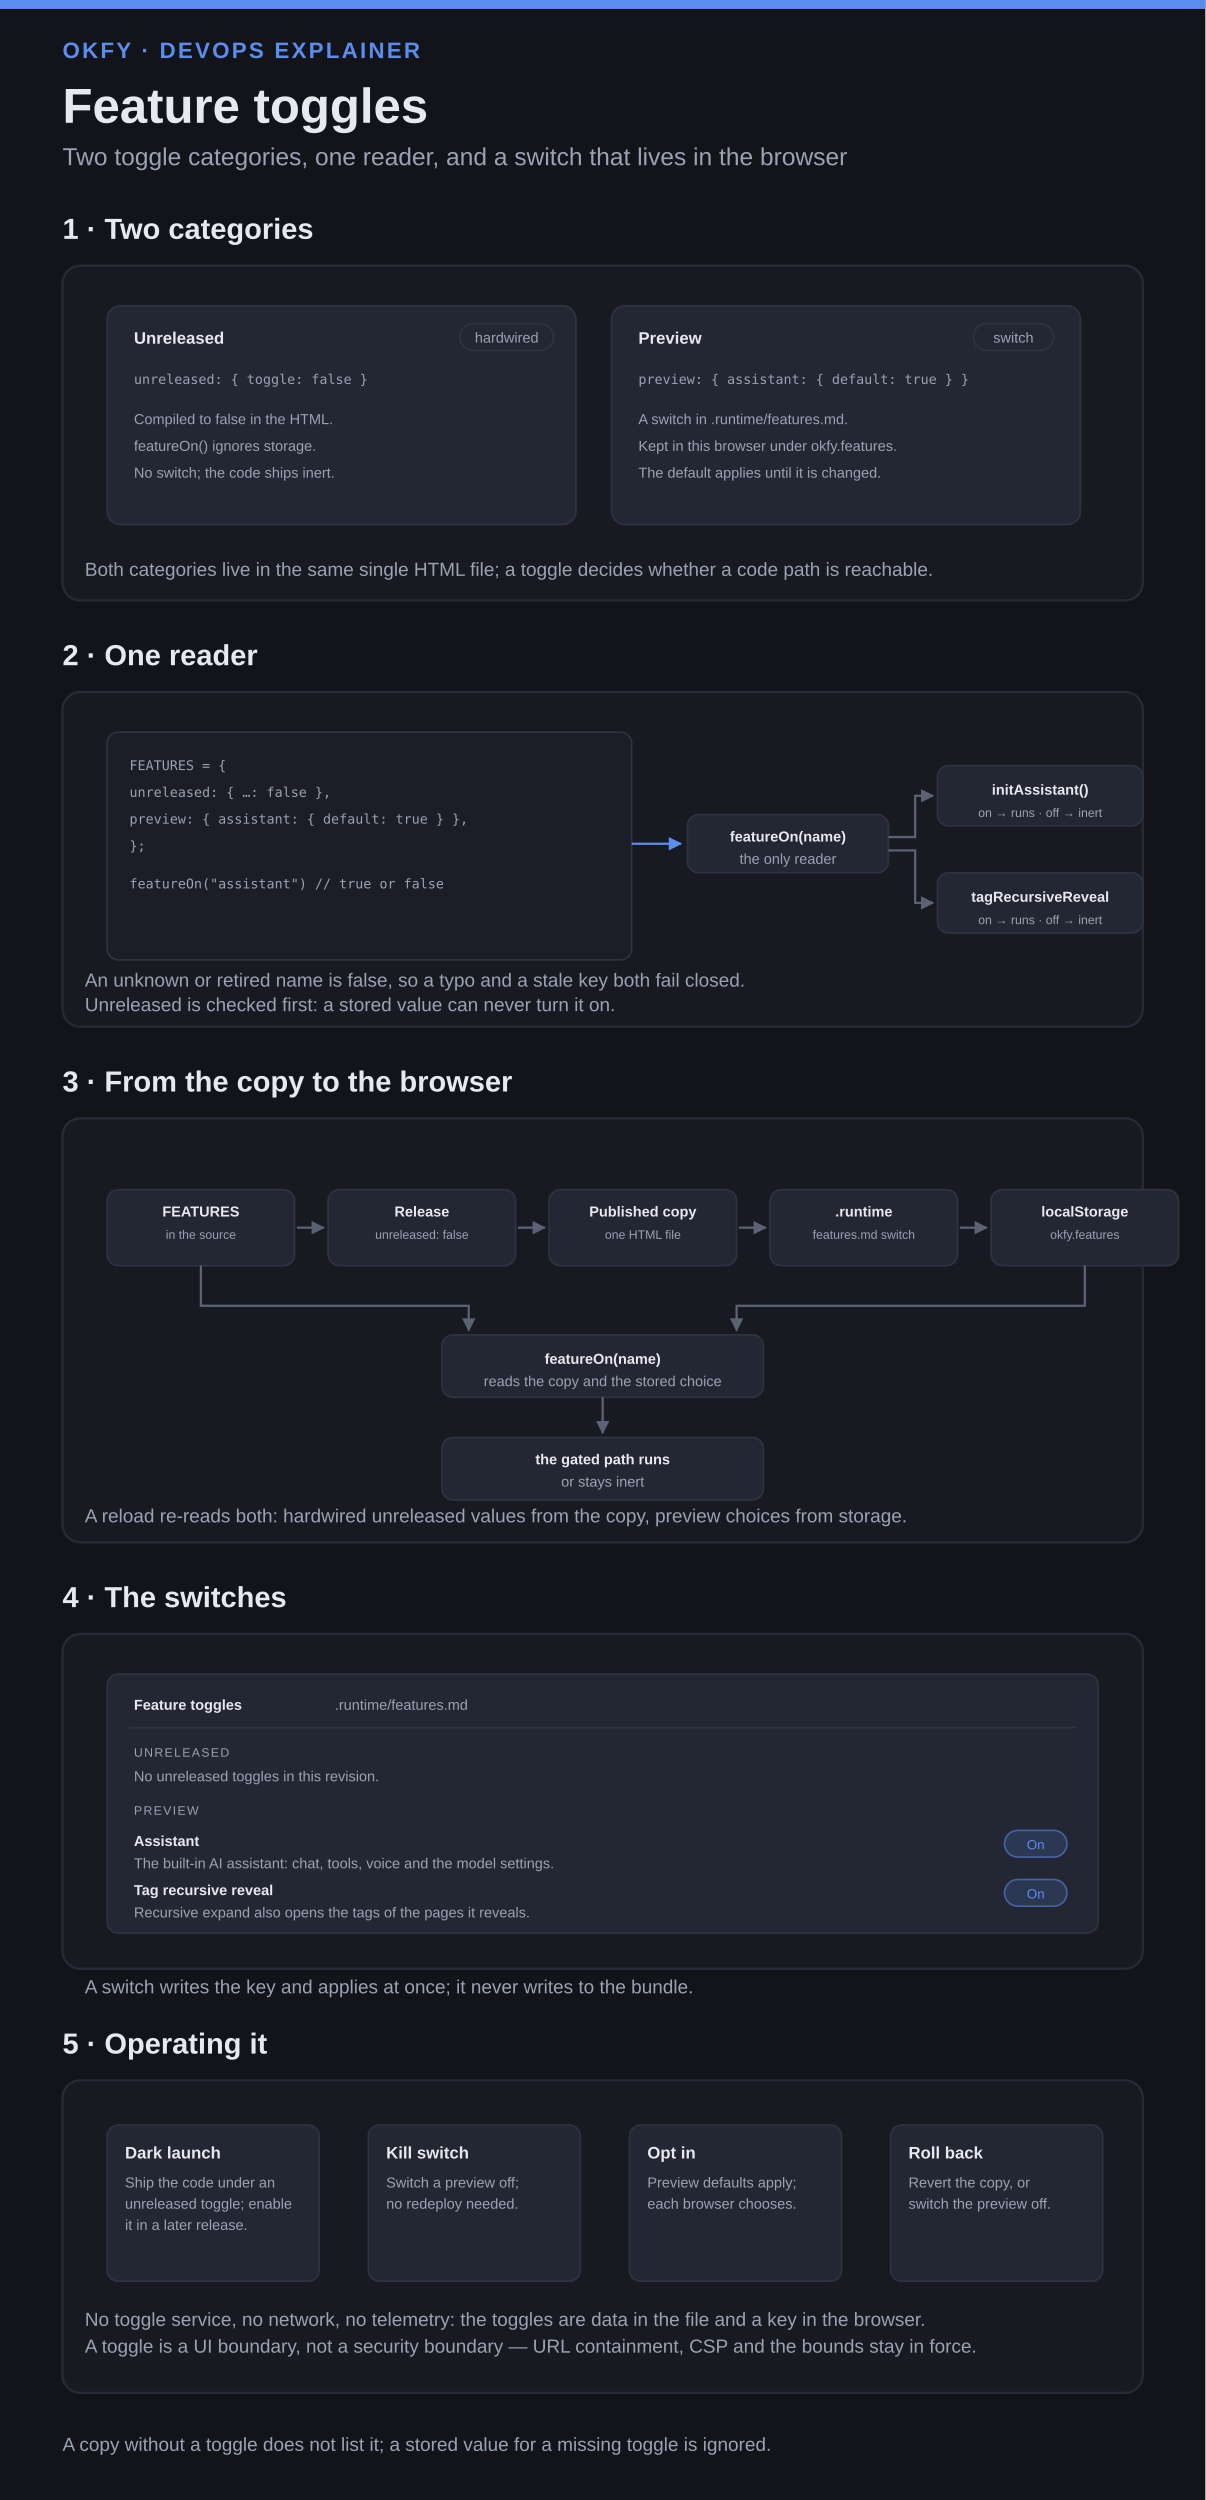
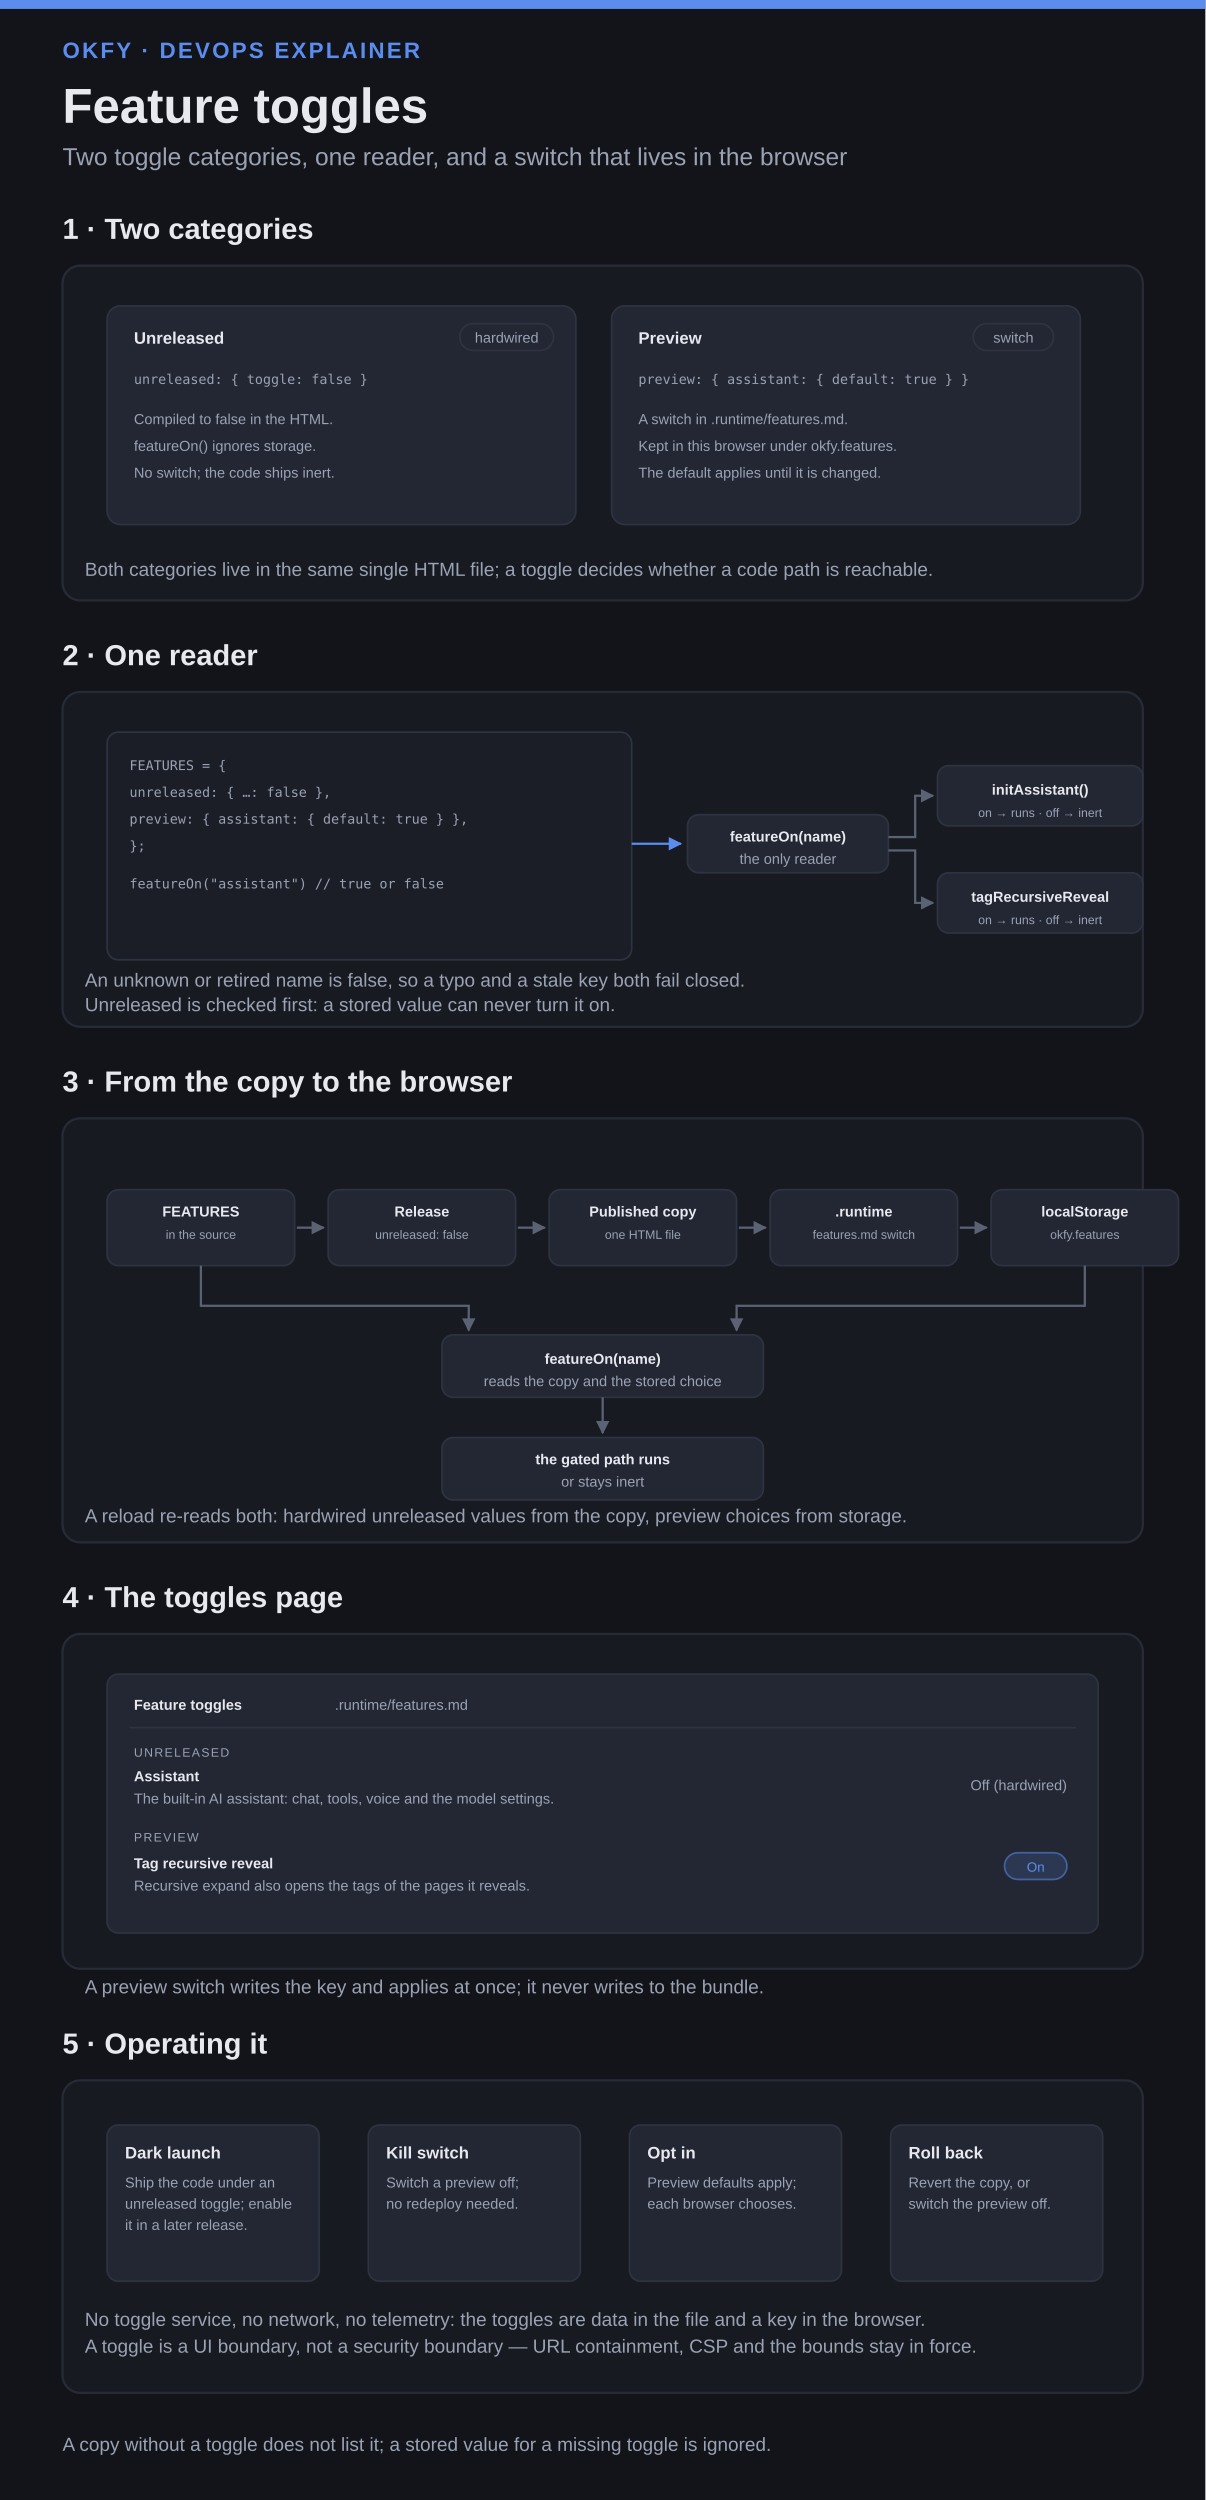
<svg xmlns="http://www.w3.org/2000/svg" width="1080" height="2240" viewBox="0 0 1080 2240" role="img" aria-labelledby="t d" lang="en" xml:lang="en">
  <defs>
    <style>
      /* The viewer's own palette, matching the sibling explainers. */
      text { font-family: -apple-system, BlinkMacSystemFont, 'Segoe UI', Arial, sans-serif; fill: #e7e9ee; }
      .eyebrow { font-size: 20px; font-weight: 700; letter-spacing: 2px; fill: #5b8def; }
      .title { font-size: 44px; font-weight: 700; fill: #e7e9ee; }
      .subtitle { font-size: 22px; fill: #9aa2b3; }
      .h { font-size: 26px; font-weight: 700; fill: #e7e9ee; }
      .lab { font-size: 15px; font-weight: 700; fill: #e7e9ee; }
      .note { font-size: 17px; fill: #9aa2b3; }
      .sx { font-size: 13px; fill: #9aa2b3; }
      .br { font-size: 13px; fill: #e7e9ee; }
      .bx { font-size: 13px; font-weight: 700; fill: #e7e9ee; }
      .bxs { font-size: 11px; fill: #9aa2b3; }
      .sec { font-size: 11px; letter-spacing: 1.2px; fill: #9aa2b3; }
      .mono { font-family: ui-monospace, SFMono-Regular, Menlo, monospace; font-size: 12px; fill: #9aa2b3; }
      .panel { fill: #171a21; stroke: #262b36; stroke-width: 2; }
      .card { fill: #232734; stroke: #2e3341; stroke-width: 1.5; }
      .code { fill: #1b1e27; stroke: #2e3341; stroke-width: 1.5; }
      .pill { fill: #5b8def; fill-opacity: .16; stroke: #5b8def; stroke-opacity: .55; stroke-width: 1.5; }
      .tagpill { fill: #232734; stroke: #2e3341; stroke-width: 1.5; }
      .pilltext { font-size: 12px; fill: #5b8def; }
      .edge { stroke: #5a6274; stroke-width: 2; fill: none; }
      .acc { stroke: #5b8def; stroke-width: 2; fill: none; }
    </style>
    <marker id="ar" viewBox="0 0 10 10" refX="9" refY="5" markerWidth="6" markerHeight="6" orient="auto">
      <path d="M 0 0 L 10 5 L 0 10 z" fill="#5a6274" />
    </marker>
    <marker id="ara" viewBox="0 0 10 10" refX="9" refY="5" markerWidth="6" markerHeight="6" orient="auto">
      <path d="M 0 0 L 10 5 L 0 10 z" fill="#5b8def" />
    </marker>
  </defs>
  <rect width="1080" height="2240" fill="#12141a" />
  <rect width="1080" height="8" fill="#5b8def" />
  <text x="56" y="52" class="eyebrow">OKFY · DEVOPS EXPLAINER</text>
  <text x="56" y="110" class="title">Feature toggles</text>
  <text x="56" y="148" class="subtitle">Two toggle categories, one reader, and a switch that lives in the browser</text>
  <text x="56" y="214" class="h">1 · Two categories</text>
  <rect x="56" y="238" width="968" height="300" rx="16" class="panel" />
  <rect x="96" y="274" width="420" height="196" rx="12" class="card" />
  <text x="120" y="308" class="lab">Unreleased</text>
  <rect x="412" y="290" width="84" height="24" rx="12" class="tagpill" />
  <text x="454" y="307" class="sx" text-anchor="middle">hardwired</text>
  <text x="120" y="344" class="mono">unreleased: { toggle: false }</text>
  <text x="120" y="380" class="sx">Compiled to false in the HTML.</text>
  <text x="120" y="404" class="sx">featureOn() ignores storage.</text>
  <text x="120" y="428" class="sx">No switch; the code ships inert.</text>
  <rect x="548" y="274" width="420" height="196" rx="12" class="card" />
  <text x="572" y="308" class="lab">Preview</text>
  <rect x="872" y="290" width="72" height="24" rx="12" class="tagpill" />
  <text x="908" y="307" class="sx" text-anchor="middle">switch</text>
  <text x="572" y="344" class="mono">preview: { assistant: { default: true } }</text>
  <text x="572" y="380" class="sx">A switch in .runtime/features.md.</text>
  <text x="572" y="404" class="sx">Kept in this browser under okfy.features.</text>
  <text x="572" y="428" class="sx">The default applies until it is changed.</text>
  <text x="76" y="516" class="note">Both categories live in the same single HTML file; a toggle decides whether a code path is reachable.</text>
  <text x="56" y="596" class="h">2 · One reader</text>
  <rect x="56" y="620" width="968" height="300" rx="16" class="panel" />
  <rect x="96" y="656" width="470" height="204" rx="10" class="code" />
  <text x="116" y="690" class="mono">FEATURES = {</text>
  <text x="116" y="714" class="mono">  unreleased: { …: false },</text>
  <text x="116" y="738" class="mono">  preview:    { assistant: { default: true } },</text>
  <text x="116" y="762" class="mono">};</text>
  <text x="116" y="796" class="mono">featureOn("assistant")   // true or false</text>
  <line x1="566" y1="756" x2="610" y2="756" class="acc" marker-end="url(#ara)" />
  <rect x="616" y="730" width="180" height="52" rx="10" class="card" />
  <text x="706" y="754" class="br" text-anchor="middle" font-weight="600">featureOn(name)</text>
  <text x="706" y="774" class="sx" text-anchor="middle">the only reader</text>
  <polyline points="796,750 820,750 820,713 836,713" class="edge" marker-end="url(#ar)" />
  <polyline points="796,762 820,762 820,809 836,809" class="edge" marker-end="url(#ar)" />
  <rect x="840" y="686" width="184" height="54" rx="10" class="card" />
  <text x="932" y="712" class="br" text-anchor="middle" font-weight="600">initAssistant()</text>
  <text x="932" y="732" class="bxs" text-anchor="middle">on → runs · off → inert</text>
  <rect x="840" y="782" width="184" height="54" rx="10" class="card" />
  <text x="932" y="808" class="br" text-anchor="middle" font-weight="600">tagRecursiveReveal</text>
  <text x="932" y="828" class="bxs" text-anchor="middle">on → runs · off → inert</text>
  <text x="76" y="884" class="note">An unknown or retired name is false, so a typo and a stale key both fail closed.</text>
  <text x="76" y="906" class="note">Unreleased is checked first: a stored value can never turn it on.</text>
  <text x="56" y="978" class="h">3 · From the copy to the browser</text>
  <rect x="56" y="1002" width="968" height="380" rx="16" class="panel" />
  <rect x="96" y="1066" width="168" height="68" rx="10" class="card" />
  <text x="180" y="1090" class="bx" text-anchor="middle">FEATURES</text>
  <text x="180" y="1110" class="bxs" text-anchor="middle">in the source</text>
  <rect x="294" y="1066" width="168" height="68" rx="10" class="card" />
  <text x="378" y="1090" class="bx" text-anchor="middle">Release</text>
  <text x="378" y="1110" class="bxs" text-anchor="middle">unreleased: false</text>
  <rect x="492" y="1066" width="168" height="68" rx="10" class="card" />
  <text x="576" y="1090" class="bx" text-anchor="middle">Published copy</text>
  <text x="576" y="1110" class="bxs" text-anchor="middle">one HTML file</text>
  <rect x="690" y="1066" width="168" height="68" rx="10" class="card" />
  <text x="774" y="1090" class="bx" text-anchor="middle">.runtime</text>
  <text x="774" y="1110" class="bxs" text-anchor="middle">features.md switch</text>
  <rect x="888" y="1066" width="168" height="68" rx="10" class="card" />
  <text x="972" y="1090" class="bx" text-anchor="middle">localStorage</text>
  <text x="972" y="1110" class="bxs" text-anchor="middle">okfy.features</text>
  <line x1="266" y1="1100" x2="290" y2="1100" class="edge" marker-end="url(#ar)" />
  <line x1="464" y1="1100" x2="488" y2="1100" class="edge" marker-end="url(#ar)" />
  <line x1="662" y1="1100" x2="686" y2="1100" class="edge" marker-end="url(#ar)" />
  <line x1="860" y1="1100" x2="884" y2="1100" class="edge" marker-end="url(#ar)" />
  <polyline points="180,1134 180,1170 420,1170 420,1192" class="edge" marker-end="url(#ar)" />
  <polyline points="972,1134 972,1170 660,1170 660,1192" class="edge" marker-end="url(#ar)" />
  <rect x="396" y="1196" width="288" height="56" rx="10" class="card" />
  <text x="540" y="1222" class="br" text-anchor="middle" font-weight="600">featureOn(name)</text>
  <text x="540" y="1242" class="sx" text-anchor="middle">reads the copy and the stored choice</text>
  <line x1="540" y1="1252" x2="540" y2="1284" class="edge" marker-end="url(#ar)" />
  <rect x="396" y="1288" width="288" height="56" rx="10" class="card" />
  <text x="540" y="1312" class="br" text-anchor="middle" font-weight="600">the gated path runs</text>
  <text x="540" y="1332" class="sx" text-anchor="middle">or stays inert</text>
  <text x="76" y="1364" class="note">A reload re-reads both: hardwired unreleased values from the copy, preview choices from storage.</text>
-   <text x="56" y="1440" class="h">4 · The switches</text>
+   <text x="56" y="1440" class="h">4 · The toggles page</text>
  <rect x="56" y="1464" width="968" height="300" rx="16" class="panel" />
  <rect x="96" y="1500" width="888" height="232" rx="10" class="card" />
  <text x="120" y="1532" class="br" font-weight="700" font-size="14">Feature toggles</text>
  <text x="300" y="1532" class="sx">.runtime/features.md</text>
  <line x1="116" y1="1548" x2="964" y2="1548" stroke="#2e3341" stroke-width="1.5" />
  <text x="120" y="1574" class="sec">UNRELEASED</text>
-   <text x="120" y="1596" class="sx">No unreleased toggles in this revision.</text>
-   <text x="120" y="1626" class="sec">PREVIEW</text>
-   <text x="120" y="1654" class="br" font-weight="600">Assistant</text>
-   <text x="120" y="1674" class="sx">The built-in AI assistant: chat, tools, voice and the model settings.</text>
-   <rect x="900" y="1640" width="56" height="24" rx="12" class="pill" />
-   <text x="928" y="1657" class="pilltext" text-anchor="middle">On</text>
-   <text x="120" y="1698" class="br" font-weight="600">Tag recursive reveal</text>
-   <text x="120" y="1718" class="sx">Recursive expand also opens the tags of the pages it reveals.</text>
-   <rect x="900" y="1684" width="56" height="24" rx="12" class="pill" />
-   <text x="928" y="1701" class="pilltext" text-anchor="middle">On</text>
-   <text x="76" y="1786" class="note">A switch writes the key and applies at once; it never writes to the bundle.</text>
+   <text x="120" y="1596" class="br" font-weight="600">Assistant</text>
+   <text x="120" y="1616" class="sx">The built-in AI assistant: chat, tools, voice and the model settings.</text>
+   <text x="956" y="1604" class="sx" text-anchor="end">Off (hardwired)</text>
+   <text x="120" y="1650" class="sec">PREVIEW</text>
+   <text x="120" y="1674" class="br" font-weight="600">Tag recursive reveal</text>
+   <text x="120" y="1694" class="sx">Recursive expand also opens the tags of the pages it reveals.</text>
+   <rect x="900" y="1660" width="56" height="24" rx="12" class="pill" />
+   <text x="928" y="1677" class="pilltext" text-anchor="middle">On</text>
+   <text x="76" y="1786" class="note">A preview switch writes the key and applies at once; it never writes to the bundle.</text>
  <text x="56" y="1840" class="h">5 · Operating it</text>
  <rect x="56" y="1864" width="968" height="280" rx="16" class="panel" />
  <rect x="96" y="1904" width="190" height="140" rx="10" class="card" />
  <text x="112" y="1934" class="lab">Dark launch</text>
  <text x="112" y="1960" class="sx">Ship the code under an</text>
  <text x="112" y="1979" class="sx">unreleased toggle; enable</text>
  <text x="112" y="1998" class="sx">it in a later release.</text>
  <rect x="330" y="1904" width="190" height="140" rx="10" class="card" />
  <text x="346" y="1934" class="lab">Kill switch</text>
  <text x="346" y="1960" class="sx">Switch a preview off;</text>
  <text x="346" y="1979" class="sx">no redeploy needed.</text>
  <rect x="564" y="1904" width="190" height="140" rx="10" class="card" />
  <text x="580" y="1934" class="lab">Opt in</text>
  <text x="580" y="1960" class="sx">Preview defaults apply;</text>
  <text x="580" y="1979" class="sx">each browser chooses.</text>
  <rect x="798" y="1904" width="190" height="140" rx="10" class="card" />
  <text x="814" y="1934" class="lab">Roll back</text>
  <text x="814" y="1960" class="sx">Revert the copy, or</text>
  <text x="814" y="1979" class="sx">switch the preview off.</text>
  <text x="76" y="2084" class="note">No toggle service, no network, no telemetry: the toggles are data in the file and a key in the browser.</text>
  <text x="76" y="2108" class="note">A toggle is a UI boundary, not a security boundary — URL containment, CSP and the bounds stay in force.</text>
  <text x="56" y="2196" class="note">A copy without a toggle does not list it; a stored value for a missing toggle is ignored.</text>
</svg>
